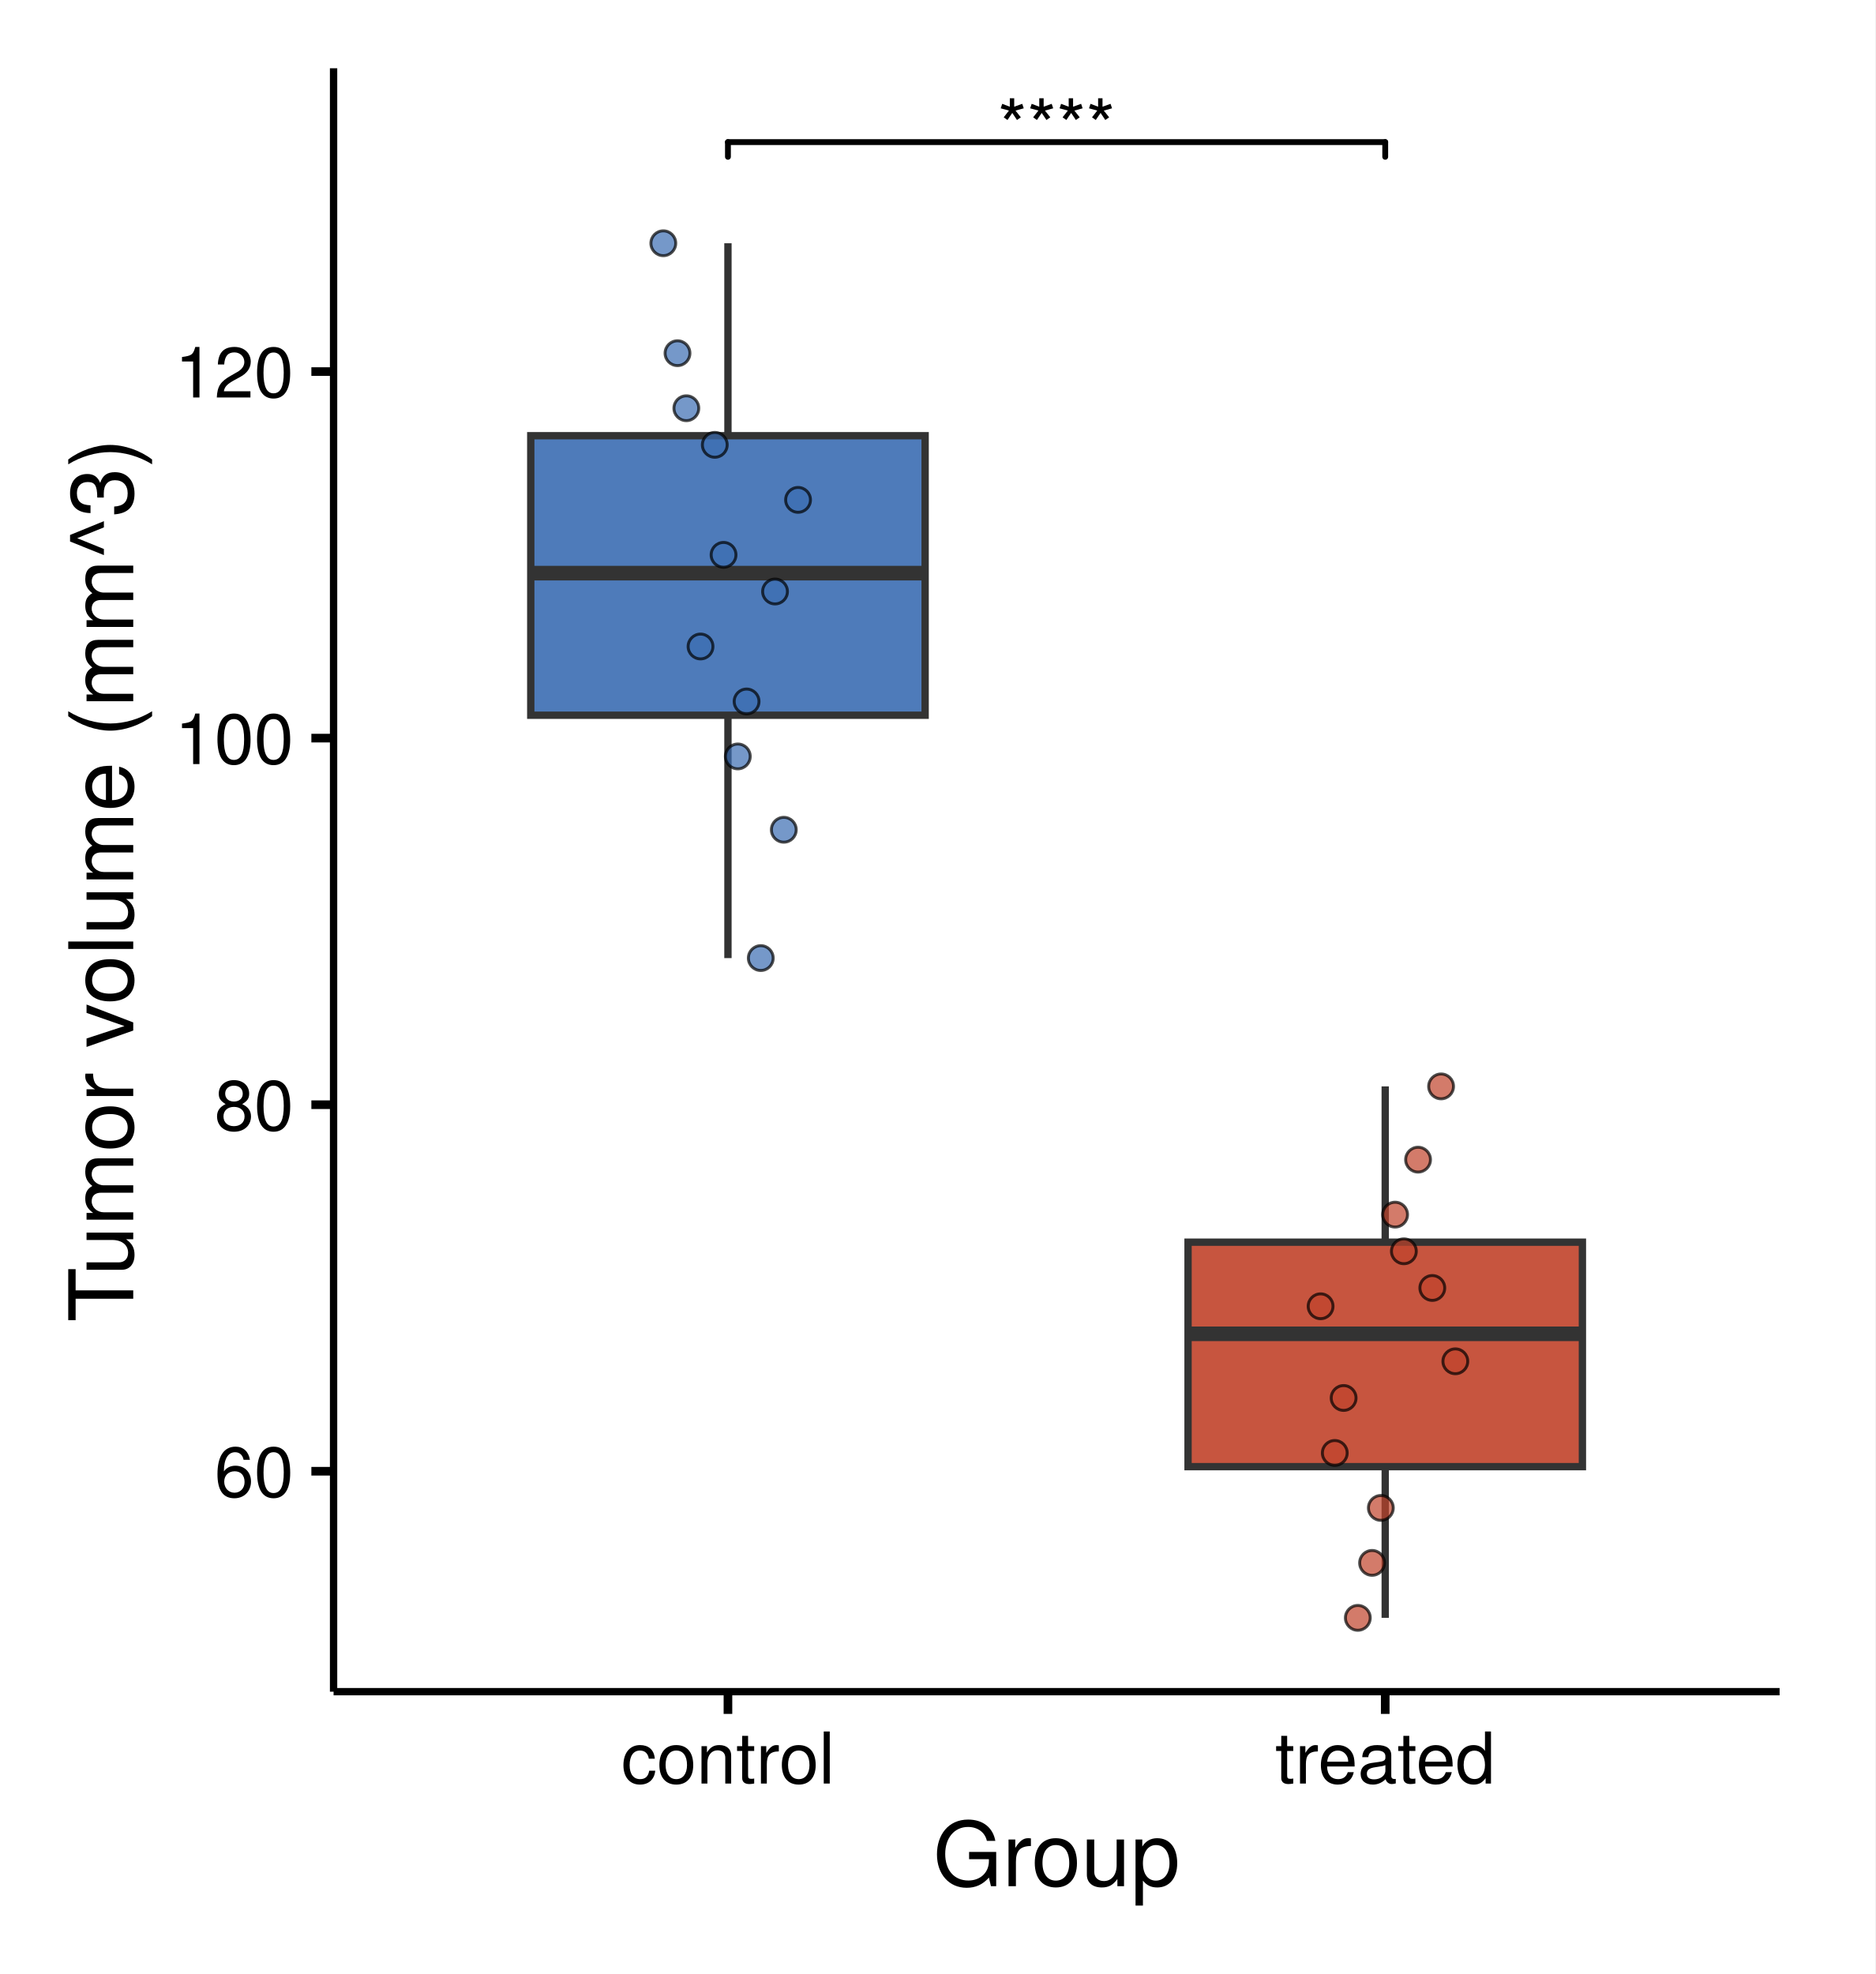
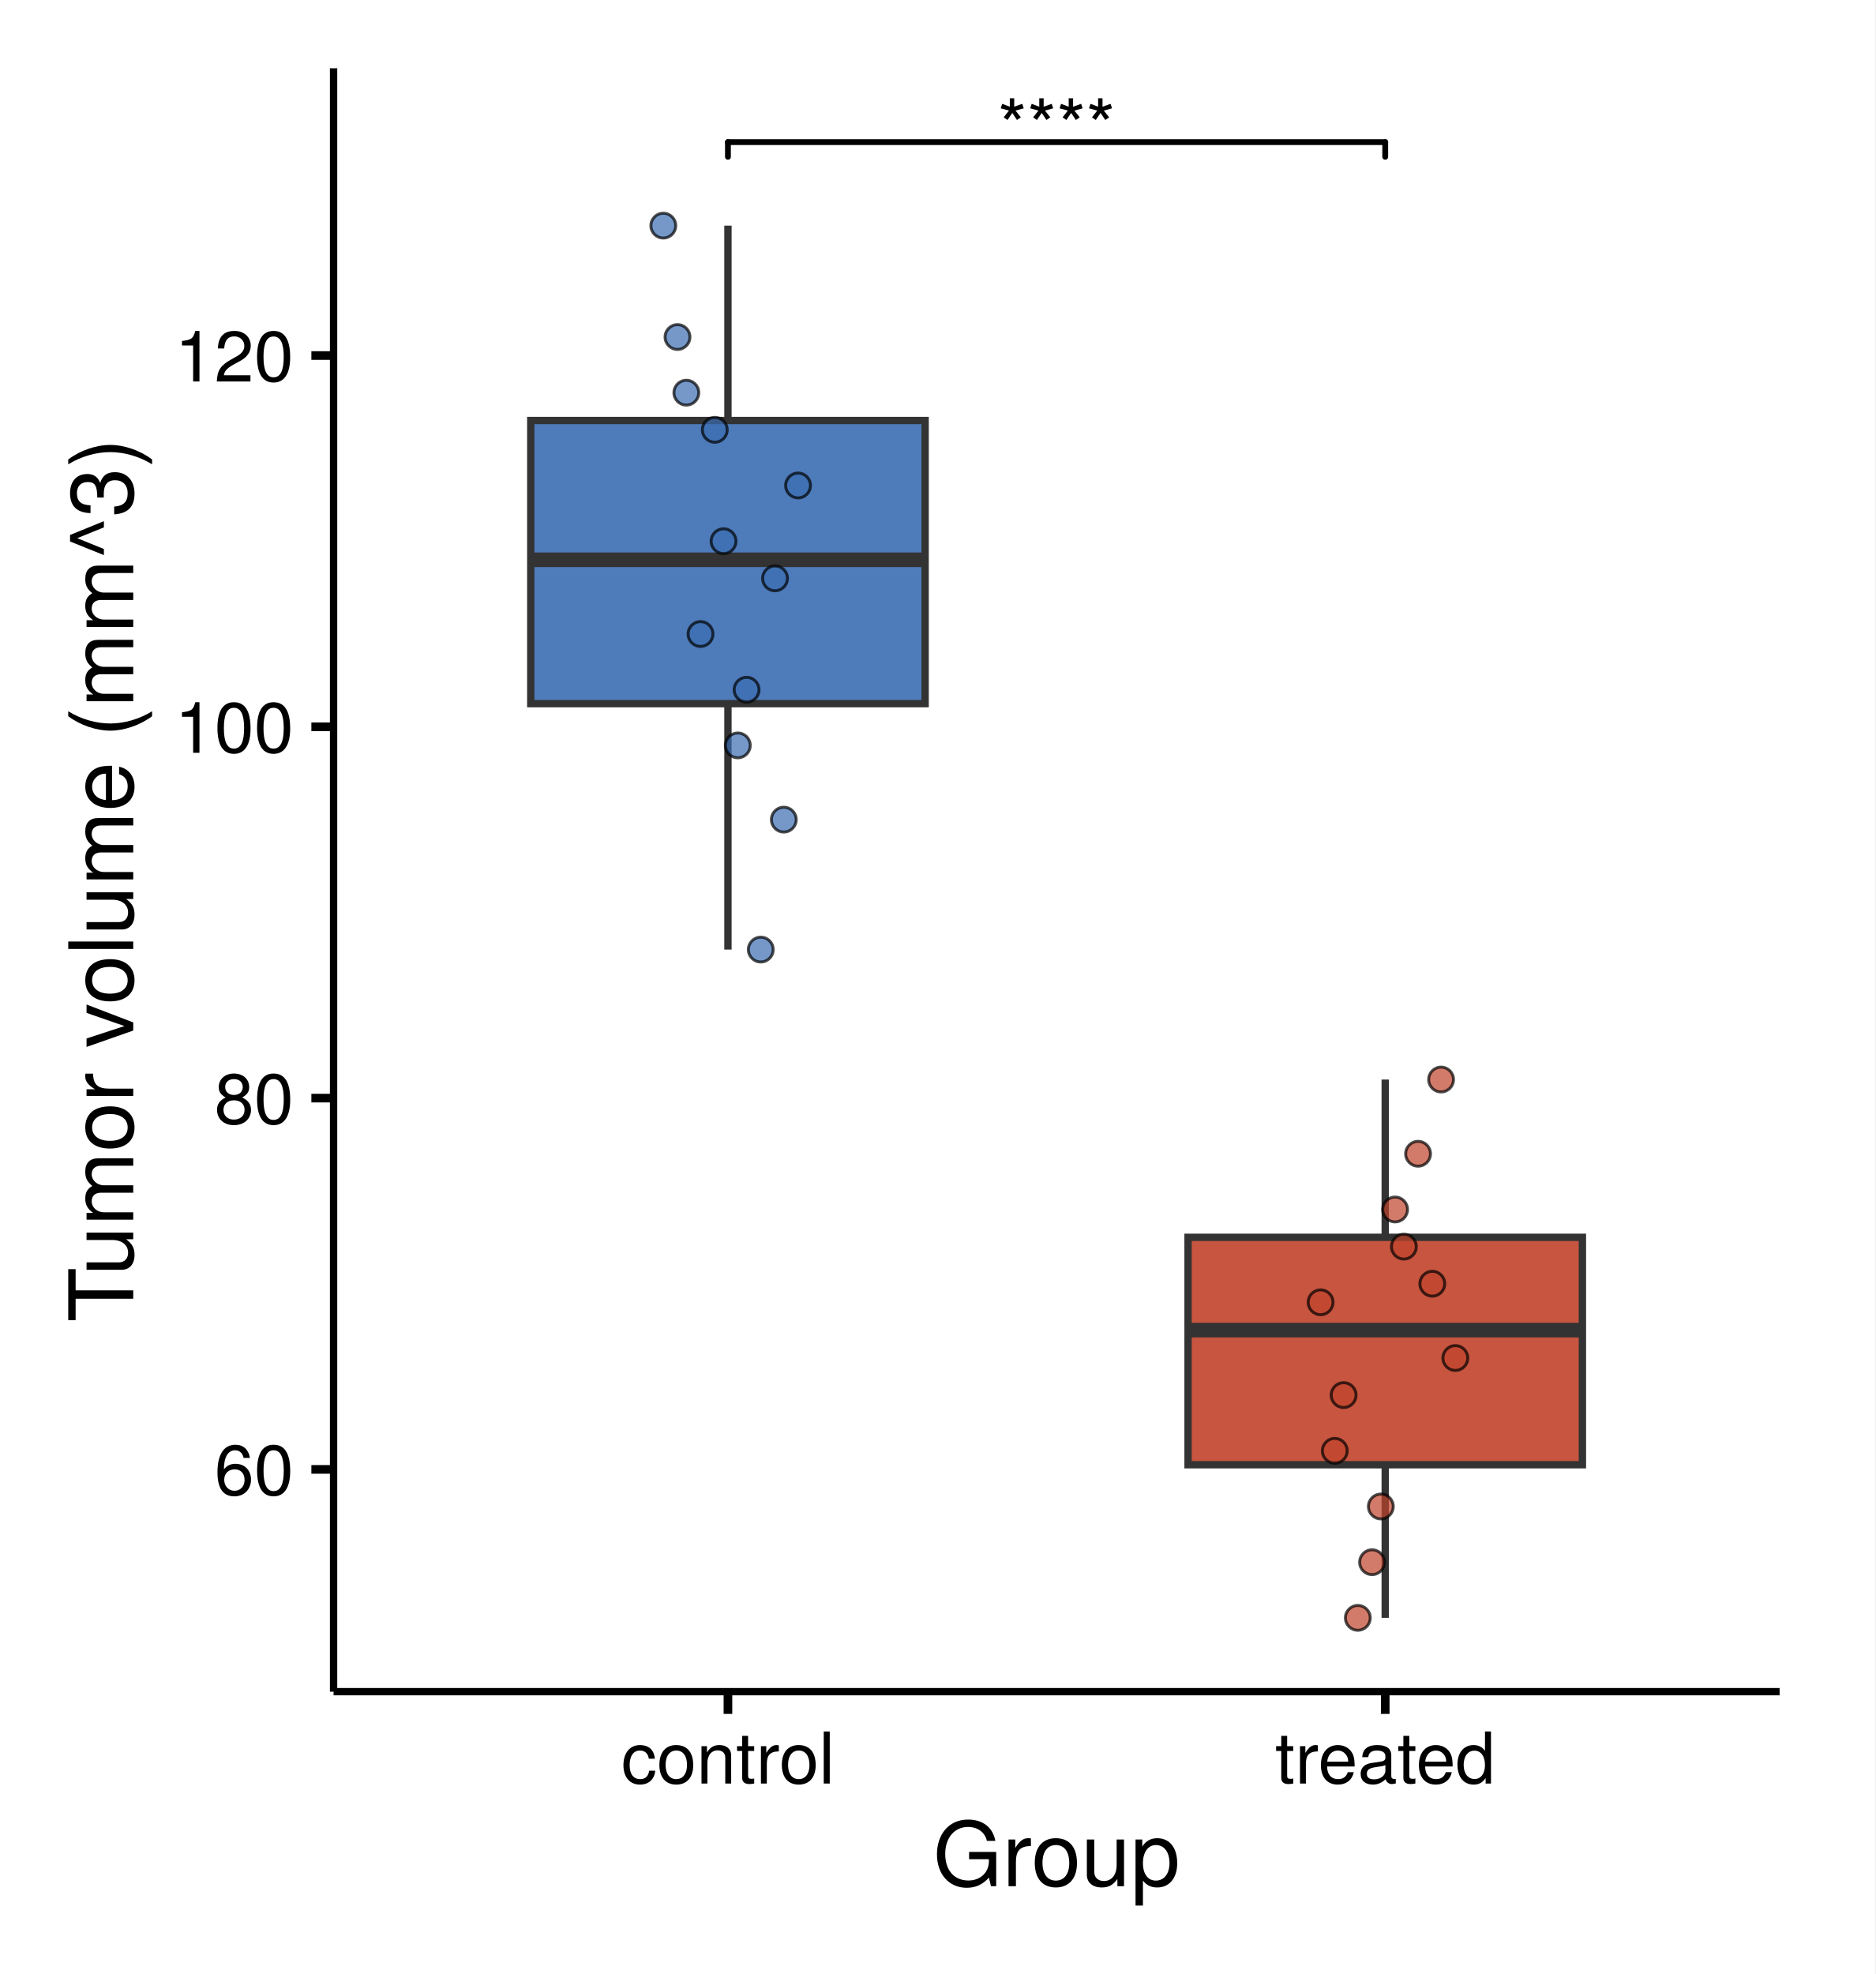
<svg xmlns="http://www.w3.org/2000/svg" class="svglite" width="273.60pt" height="288.00pt" viewBox="0 0 273.60 288.00">
  <defs>
    <style type="text/css">
    .svglite line, .svglite polyline, .svglite polygon, .svglite path, .svglite rect, .svglite circle {
      fill: none;
      stroke: #000000;
      stroke-linecap: round;
      stroke-linejoin: round;
      stroke-miterlimit: 10.00;
    }
    .svglite text {
      white-space: pre;
    }
  </style>
  </defs>
  <rect width="100%" height="100%" style="stroke: none; fill: #FFFFFF;" />
  <defs>
    <clipPath id="cpMC4wMHwyNzMuNjB8MC4wMHwyODguMDA=">
      <rect x="0.00" y="0.00" width="273.60" height="288.00" />
    </clipPath>
  </defs>
  <g clip-path="url(#cpMC4wMHwyNzMuNjB8MC4wMHwyODguMDA=)">
    <rect x="0.00" y="0.00" width="273.60" height="288.00" style="stroke-width: 1.26; stroke: #FFFFFF; fill: #FFFFFF;" />
  </g>
  <defs>
    <clipPath id="cpNDguNjd8MjU5LjY1fDkuOTZ8MjQ2Ljgx">
      <rect x="48.67" y="9.96" width="210.98" height="236.85" />
    </clipPath>
  </defs>
  <g clip-path="url(#cpNDguNjd8MjU5LjY1fDkuOTZ8MjQ2Ljgx)">
    <rect x="48.67" y="9.96" width="210.98" height="236.85" style="stroke-width: 1.26; stroke: none; fill: #FFFFFF;" />
-     <line x1="106.21" y1="63.57" x2="106.21" y2="35.49" style="stroke-width: 1.07; stroke: #333333; stroke-linecap: butt;" />
-     <line x1="106.21" y1="104.35" x2="106.21" y2="139.78" style="stroke-width: 1.07; stroke: #333333; stroke-linecap: butt;" />
-     <polygon points="77.44,63.57 77.44,104.35 134.98,104.35 134.98,63.57 77.44,63.57 " style="stroke-width: 1.07; stroke: #333333; stroke-linecap: butt; stroke-linejoin: miter; fill: #3B6DB3; fill-opacity: 0.90;" />
-     <line x1="77.44" y1="83.62" x2="134.98" y2="83.62" style="stroke-width: 2.13; stroke: #333333; stroke-linecap: butt; stroke-linejoin: miter;" />
-     <line x1="202.11" y1="181.23" x2="202.11" y2="158.50" style="stroke-width: 1.07; stroke: #333333; stroke-linecap: butt;" />
-     <line x1="202.11" y1="213.98" x2="202.11" y2="236.04" style="stroke-width: 1.07; stroke: #333333; stroke-linecap: butt;" />
-     <polygon points="173.34,181.23 173.34,213.98 230.88,213.98 230.88,181.23 173.34,181.23 " style="stroke-width: 1.07; stroke: #333333; stroke-linecap: butt; stroke-linejoin: miter; fill: #C1432B; fill-opacity: 0.90;" />
-     <line x1="173.34" y1="194.60" x2="230.88" y2="194.60" style="stroke-width: 2.13; stroke: #333333; stroke-linecap: butt; stroke-linejoin: miter;" />
-     <circle cx="108.93" cy="102.34" r="1.81" style="stroke-width: 0.43; stroke: #000000; stroke-opacity: 0.70; fill: #3B6DB3; fill-opacity: 0.70;" />
-     <circle cx="100.14" cy="59.56" r="1.81" style="stroke-width: 0.43; stroke: #000000; stroke-opacity: 0.70; fill: #3B6DB3; fill-opacity: 0.70;" />
-     <circle cx="114.36" cy="121.06" r="1.81" style="stroke-width: 0.43; stroke: #000000; stroke-opacity: 0.70; fill: #3B6DB3; fill-opacity: 0.70;" />
-     <circle cx="105.57" cy="80.95" r="1.81" style="stroke-width: 0.43; stroke: #000000; stroke-opacity: 0.70; fill: #3B6DB3; fill-opacity: 0.70;" />
-     <circle cx="96.78" cy="35.49" r="1.81" style="stroke-width: 0.43; stroke: #000000; stroke-opacity: 0.70; fill: #3B6DB3; fill-opacity: 0.70;" />
-     <circle cx="111.00" cy="139.78" r="1.81" style="stroke-width: 0.43; stroke: #000000; stroke-opacity: 0.70; fill: #3B6DB3; fill-opacity: 0.70;" />
-     <circle cx="102.21" cy="94.32" r="1.81" style="stroke-width: 0.43; stroke: #000000; stroke-opacity: 0.70; fill: #3B6DB3; fill-opacity: 0.70;" />
-     <circle cx="116.44" cy="72.93" r="1.81" style="stroke-width: 0.43; stroke: #000000; stroke-opacity: 0.70; fill: #3B6DB3; fill-opacity: 0.70;" />
-     <circle cx="107.65" cy="110.36" r="1.81" style="stroke-width: 0.43; stroke: #000000; stroke-opacity: 0.70; fill: #3B6DB3; fill-opacity: 0.70;" />
-     <circle cx="98.85" cy="51.53" r="1.81" style="stroke-width: 0.43; stroke: #000000; stroke-opacity: 0.70; fill: #3B6DB3; fill-opacity: 0.70;" />
-     <circle cx="113.08" cy="86.30" r="1.81" style="stroke-width: 0.43; stroke: #000000; stroke-opacity: 0.70; fill: #3B6DB3; fill-opacity: 0.70;" />
-     <circle cx="104.29" cy="64.90" r="1.81" style="stroke-width: 0.43; stroke: #000000; stroke-opacity: 0.70; fill: #3B6DB3; fill-opacity: 0.70;" />
-     <circle cx="204.83" cy="182.56" r="1.81" style="stroke-width: 0.43; stroke: #000000; stroke-opacity: 0.70; fill: #C1432B; fill-opacity: 0.70;" />
-     <circle cx="196.04" cy="203.96" r="1.81" style="stroke-width: 0.43; stroke: #000000; stroke-opacity: 0.70; fill: #C1432B; fill-opacity: 0.70;" />
-     <circle cx="210.26" cy="158.50" r="1.81" style="stroke-width: 0.43; stroke: #000000; stroke-opacity: 0.70; fill: #C1432B; fill-opacity: 0.70;" />
-     <circle cx="201.47" cy="220.00" r="1.81" style="stroke-width: 0.43; stroke: #000000; stroke-opacity: 0.70; fill: #C1432B; fill-opacity: 0.70;" />
-     <circle cx="192.68" cy="190.58" r="1.81" style="stroke-width: 0.43; stroke: #000000; stroke-opacity: 0.70; fill: #C1432B; fill-opacity: 0.70;" />
-     <circle cx="206.90" cy="169.19" r="1.81" style="stroke-width: 0.43; stroke: #000000; stroke-opacity: 0.70; fill: #C1432B; fill-opacity: 0.70;" />
+     <line x1="106.21" y1="61.35" x2="106.21" y2="32.92" style="stroke-width: 1.07; stroke: #333333; stroke-linecap: butt;" />
+     <line x1="106.21" y1="102.66" x2="106.21" y2="138.54" style="stroke-width: 1.07; stroke: #333333; stroke-linecap: butt;" />
+     <polygon points="77.44,61.35 77.44,102.66 134.98,102.66 134.98,61.35 77.44,61.35 " style="stroke-width: 1.07; stroke: #333333; stroke-linecap: butt; stroke-linejoin: miter; fill: #3B6DB3; fill-opacity: 0.90;" />
+     <line x1="77.44" y1="81.67" x2="134.98" y2="81.67" style="stroke-width: 2.13; stroke: #333333; stroke-linecap: butt; stroke-linejoin: miter;" />
+     <line x1="202.11" y1="180.52" x2="202.11" y2="157.50" style="stroke-width: 1.07; stroke: #333333; stroke-linecap: butt;" />
+     <line x1="202.11" y1="213.70" x2="202.11" y2="236.04" style="stroke-width: 1.07; stroke: #333333; stroke-linecap: butt;" />
+     <polygon points="173.34,180.52 173.34,213.70 230.88,213.70 230.88,180.52 173.34,180.52 " style="stroke-width: 1.07; stroke: #333333; stroke-linecap: butt; stroke-linejoin: miter; fill: #C1432B; fill-opacity: 0.90;" />
+     <line x1="173.34" y1="194.06" x2="230.88" y2="194.06" style="stroke-width: 2.13; stroke: #333333; stroke-linecap: butt; stroke-linejoin: miter;" />
+     <circle cx="108.93" cy="100.63" r="1.81" style="stroke-width: 0.43; stroke: #000000; stroke-opacity: 0.70; fill: #3B6DB3; fill-opacity: 0.70;" />
+     <circle cx="100.14" cy="57.29" r="1.81" style="stroke-width: 0.43; stroke: #000000; stroke-opacity: 0.70; fill: #3B6DB3; fill-opacity: 0.70;" />
+     <circle cx="114.36" cy="119.58" r="1.81" style="stroke-width: 0.43; stroke: #000000; stroke-opacity: 0.70; fill: #3B6DB3; fill-opacity: 0.70;" />
+     <circle cx="105.57" cy="78.96" r="1.81" style="stroke-width: 0.43; stroke: #000000; stroke-opacity: 0.70; fill: #3B6DB3; fill-opacity: 0.70;" />
+     <circle cx="96.78" cy="32.92" r="1.81" style="stroke-width: 0.43; stroke: #000000; stroke-opacity: 0.70; fill: #3B6DB3; fill-opacity: 0.70;" />
+     <circle cx="111.00" cy="138.54" r="1.81" style="stroke-width: 0.43; stroke: #000000; stroke-opacity: 0.70; fill: #3B6DB3; fill-opacity: 0.70;" />
+     <circle cx="102.21" cy="92.50" r="1.81" style="stroke-width: 0.43; stroke: #000000; stroke-opacity: 0.70; fill: #3B6DB3; fill-opacity: 0.70;" />
+     <circle cx="116.44" cy="70.83" r="1.81" style="stroke-width: 0.43; stroke: #000000; stroke-opacity: 0.70; fill: #3B6DB3; fill-opacity: 0.70;" />
+     <circle cx="107.65" cy="108.75" r="1.81" style="stroke-width: 0.43; stroke: #000000; stroke-opacity: 0.70; fill: #3B6DB3; fill-opacity: 0.70;" />
+     <circle cx="98.85" cy="49.17" r="1.81" style="stroke-width: 0.43; stroke: #000000; stroke-opacity: 0.70; fill: #3B6DB3; fill-opacity: 0.70;" />
+     <circle cx="113.08" cy="84.38" r="1.81" style="stroke-width: 0.43; stroke: #000000; stroke-opacity: 0.70; fill: #3B6DB3; fill-opacity: 0.70;" />
+     <circle cx="104.29" cy="62.71" r="1.81" style="stroke-width: 0.43; stroke: #000000; stroke-opacity: 0.70; fill: #3B6DB3; fill-opacity: 0.70;" />
+     <circle cx="204.83" cy="181.88" r="1.81" style="stroke-width: 0.43; stroke: #000000; stroke-opacity: 0.70; fill: #C1432B; fill-opacity: 0.70;" />
+     <circle cx="196.04" cy="203.54" r="1.81" style="stroke-width: 0.43; stroke: #000000; stroke-opacity: 0.70; fill: #C1432B; fill-opacity: 0.70;" />
+     <circle cx="210.26" cy="157.50" r="1.81" style="stroke-width: 0.43; stroke: #000000; stroke-opacity: 0.70; fill: #C1432B; fill-opacity: 0.70;" />
+     <circle cx="201.47" cy="219.79" r="1.81" style="stroke-width: 0.43; stroke: #000000; stroke-opacity: 0.70; fill: #C1432B; fill-opacity: 0.70;" />
+     <circle cx="192.68" cy="190.00" r="1.81" style="stroke-width: 0.43; stroke: #000000; stroke-opacity: 0.70; fill: #C1432B; fill-opacity: 0.70;" />
+     <circle cx="206.90" cy="168.33" r="1.81" style="stroke-width: 0.43; stroke: #000000; stroke-opacity: 0.70; fill: #C1432B; fill-opacity: 0.70;" />
    <circle cx="198.11" cy="236.04" r="1.81" style="stroke-width: 0.43; stroke: #000000; stroke-opacity: 0.70; fill: #C1432B; fill-opacity: 0.70;" />
-     <circle cx="212.34" cy="198.61" r="1.81" style="stroke-width: 0.43; stroke: #000000; stroke-opacity: 0.70; fill: #C1432B; fill-opacity: 0.70;" />
-     <circle cx="203.55" cy="177.21" r="1.81" style="stroke-width: 0.43; stroke: #000000; stroke-opacity: 0.70; fill: #C1432B; fill-opacity: 0.70;" />
-     <circle cx="194.75" cy="211.98" r="1.81" style="stroke-width: 0.43; stroke: #000000; stroke-opacity: 0.70; fill: #C1432B; fill-opacity: 0.70;" />
-     <circle cx="208.98" cy="187.91" r="1.81" style="stroke-width: 0.43; stroke: #000000; stroke-opacity: 0.70; fill: #C1432B; fill-opacity: 0.70;" />
-     <circle cx="200.19" cy="228.02" r="1.81" style="stroke-width: 0.43; stroke: #000000; stroke-opacity: 0.70; fill: #C1432B; fill-opacity: 0.70;" />
+     <circle cx="212.34" cy="198.13" r="1.81" style="stroke-width: 0.43; stroke: #000000; stroke-opacity: 0.70; fill: #C1432B; fill-opacity: 0.70;" />
+     <circle cx="203.55" cy="176.46" r="1.81" style="stroke-width: 0.43; stroke: #000000; stroke-opacity: 0.70; fill: #C1432B; fill-opacity: 0.70;" />
+     <circle cx="194.75" cy="211.67" r="1.81" style="stroke-width: 0.43; stroke: #000000; stroke-opacity: 0.70; fill: #C1432B; fill-opacity: 0.70;" />
+     <circle cx="208.98" cy="187.29" r="1.81" style="stroke-width: 0.43; stroke: #000000; stroke-opacity: 0.70; fill: #C1432B; fill-opacity: 0.70;" />
+     <circle cx="200.19" cy="227.92" r="1.81" style="stroke-width: 0.43; stroke: #000000; stroke-opacity: 0.70; fill: #C1432B; fill-opacity: 0.70;" />
    <text x="154.16" y="22.38" text-anchor="middle" style="font-size: 11.04px; font-weight: 0; font-family: &quot;TeX Gyre Heros&quot;;" textLength="17.16px" lengthAdjust="spacingAndGlyphs">****</text>
    <line x1="106.21" y1="22.88" x2="106.21" y2="20.73" style="stroke-width: 0.85;" />
    <line x1="106.21" y1="20.73" x2="202.11" y2="20.73" style="stroke-width: 0.85;" />
    <line x1="202.11" y1="20.73" x2="202.11" y2="22.88" style="stroke-width: 0.85;" />
  </g>
  <g clip-path="url(#cpMC4wMHwyNzMuNjB8MC4wMHwyODguMDA=)">
    <polyline points="48.67,246.81 48.67,9.96 " style="stroke-width: 1.07; stroke-linecap: butt;" />
-     <text x="42.84" y="218.44" text-anchor="end" style="font-size: 10.40px; font-weight: 0; font-family: &quot;TeX Gyre Heros&quot;;" textLength="11.55px" lengthAdjust="spacingAndGlyphs">60</text>
-     <text x="42.84" y="164.96" text-anchor="end" style="font-size: 10.40px; font-weight: 0; font-family: &quot;TeX Gyre Heros&quot;;" textLength="11.55px" lengthAdjust="spacingAndGlyphs">80</text>
-     <text x="42.84" y="111.48" text-anchor="end" style="font-size: 10.40px; font-weight: 0; font-family: &quot;TeX Gyre Heros&quot;;" textLength="17.32px" lengthAdjust="spacingAndGlyphs">100</text>
-     <text x="42.84" y="57.99" text-anchor="end" style="font-size: 10.40px; font-weight: 0; font-family: &quot;TeX Gyre Heros&quot;;" textLength="17.32px" lengthAdjust="spacingAndGlyphs">120</text>
-     <polyline points="45.43,214.65 48.67,214.65 " style="stroke-width: 1.26; stroke-linecap: butt;" />
-     <polyline points="45.43,161.17 48.67,161.17 " style="stroke-width: 1.26; stroke-linecap: butt;" />
-     <polyline points="45.43,107.69 48.67,107.69 " style="stroke-width: 1.26; stroke-linecap: butt;" />
-     <polyline points="45.43,54.21 48.67,54.21 " style="stroke-width: 1.26; stroke-linecap: butt;" />
+     <text x="42.84" y="218.16" text-anchor="end" style="font-size: 10.40px; font-weight: 0; font-family: &quot;TeX Gyre Heros&quot;;" textLength="11.55px" lengthAdjust="spacingAndGlyphs">60</text>
+     <text x="42.84" y="164.00" text-anchor="end" style="font-size: 10.40px; font-weight: 0; font-family: &quot;TeX Gyre Heros&quot;;" textLength="11.55px" lengthAdjust="spacingAndGlyphs">80</text>
+     <text x="42.84" y="109.83" text-anchor="end" style="font-size: 10.40px; font-weight: 0; font-family: &quot;TeX Gyre Heros&quot;;" textLength="17.32px" lengthAdjust="spacingAndGlyphs">100</text>
+     <text x="42.84" y="55.66" text-anchor="end" style="font-size: 10.40px; font-weight: 0; font-family: &quot;TeX Gyre Heros&quot;;" textLength="17.32px" lengthAdjust="spacingAndGlyphs">120</text>
+     <polyline points="45.43,214.38 48.67,214.38 " style="stroke-width: 1.26; stroke-linecap: butt;" />
+     <polyline points="45.43,160.21 48.67,160.21 " style="stroke-width: 1.26; stroke-linecap: butt;" />
+     <polyline points="45.43,106.04 48.67,106.04 " style="stroke-width: 1.26; stroke-linecap: butt;" />
+     <polyline points="45.43,51.87 48.67,51.87 " style="stroke-width: 1.26; stroke-linecap: butt;" />
    <polyline points="48.67,246.81 259.65,246.81 " style="stroke-width: 1.07; stroke-linecap: butt;" />
    <polyline points="106.21,250.05 106.21,246.81 " style="stroke-width: 1.26; stroke-linecap: butt;" />
    <polyline points="202.11,250.05 202.11,246.81 " style="stroke-width: 1.26; stroke-linecap: butt;" />
    <text x="106.21" y="260.21" text-anchor="middle" style="font-size: 10.40px; font-weight: 0; font-family: &quot;TeX Gyre Heros&quot;;" textLength="31.18px" lengthAdjust="spacingAndGlyphs">control</text>
    <text x="202.11" y="260.21" text-anchor="middle" style="font-size: 10.40px; font-weight: 0; font-family: &quot;TeX Gyre Heros&quot;;" textLength="32.34px" lengthAdjust="spacingAndGlyphs">treated</text>
    <text x="154.16" y="275.19" text-anchor="middle" style="font-size: 13.00px; font-weight: 0; font-family: &quot;TeX Gyre Heros&quot;;" textLength="36.13px" lengthAdjust="spacingAndGlyphs">Group</text>
    <text transform="translate(19.44,128.39) rotate(-90)" text-anchor="middle" style="font-size: 13.00px; font-weight: 0; font-family: &quot;TeX Gyre Heros&quot;;" textLength="130.33px" lengthAdjust="spacingAndGlyphs">Tumor volume (mm^3)</text>
  </g>
</svg>
